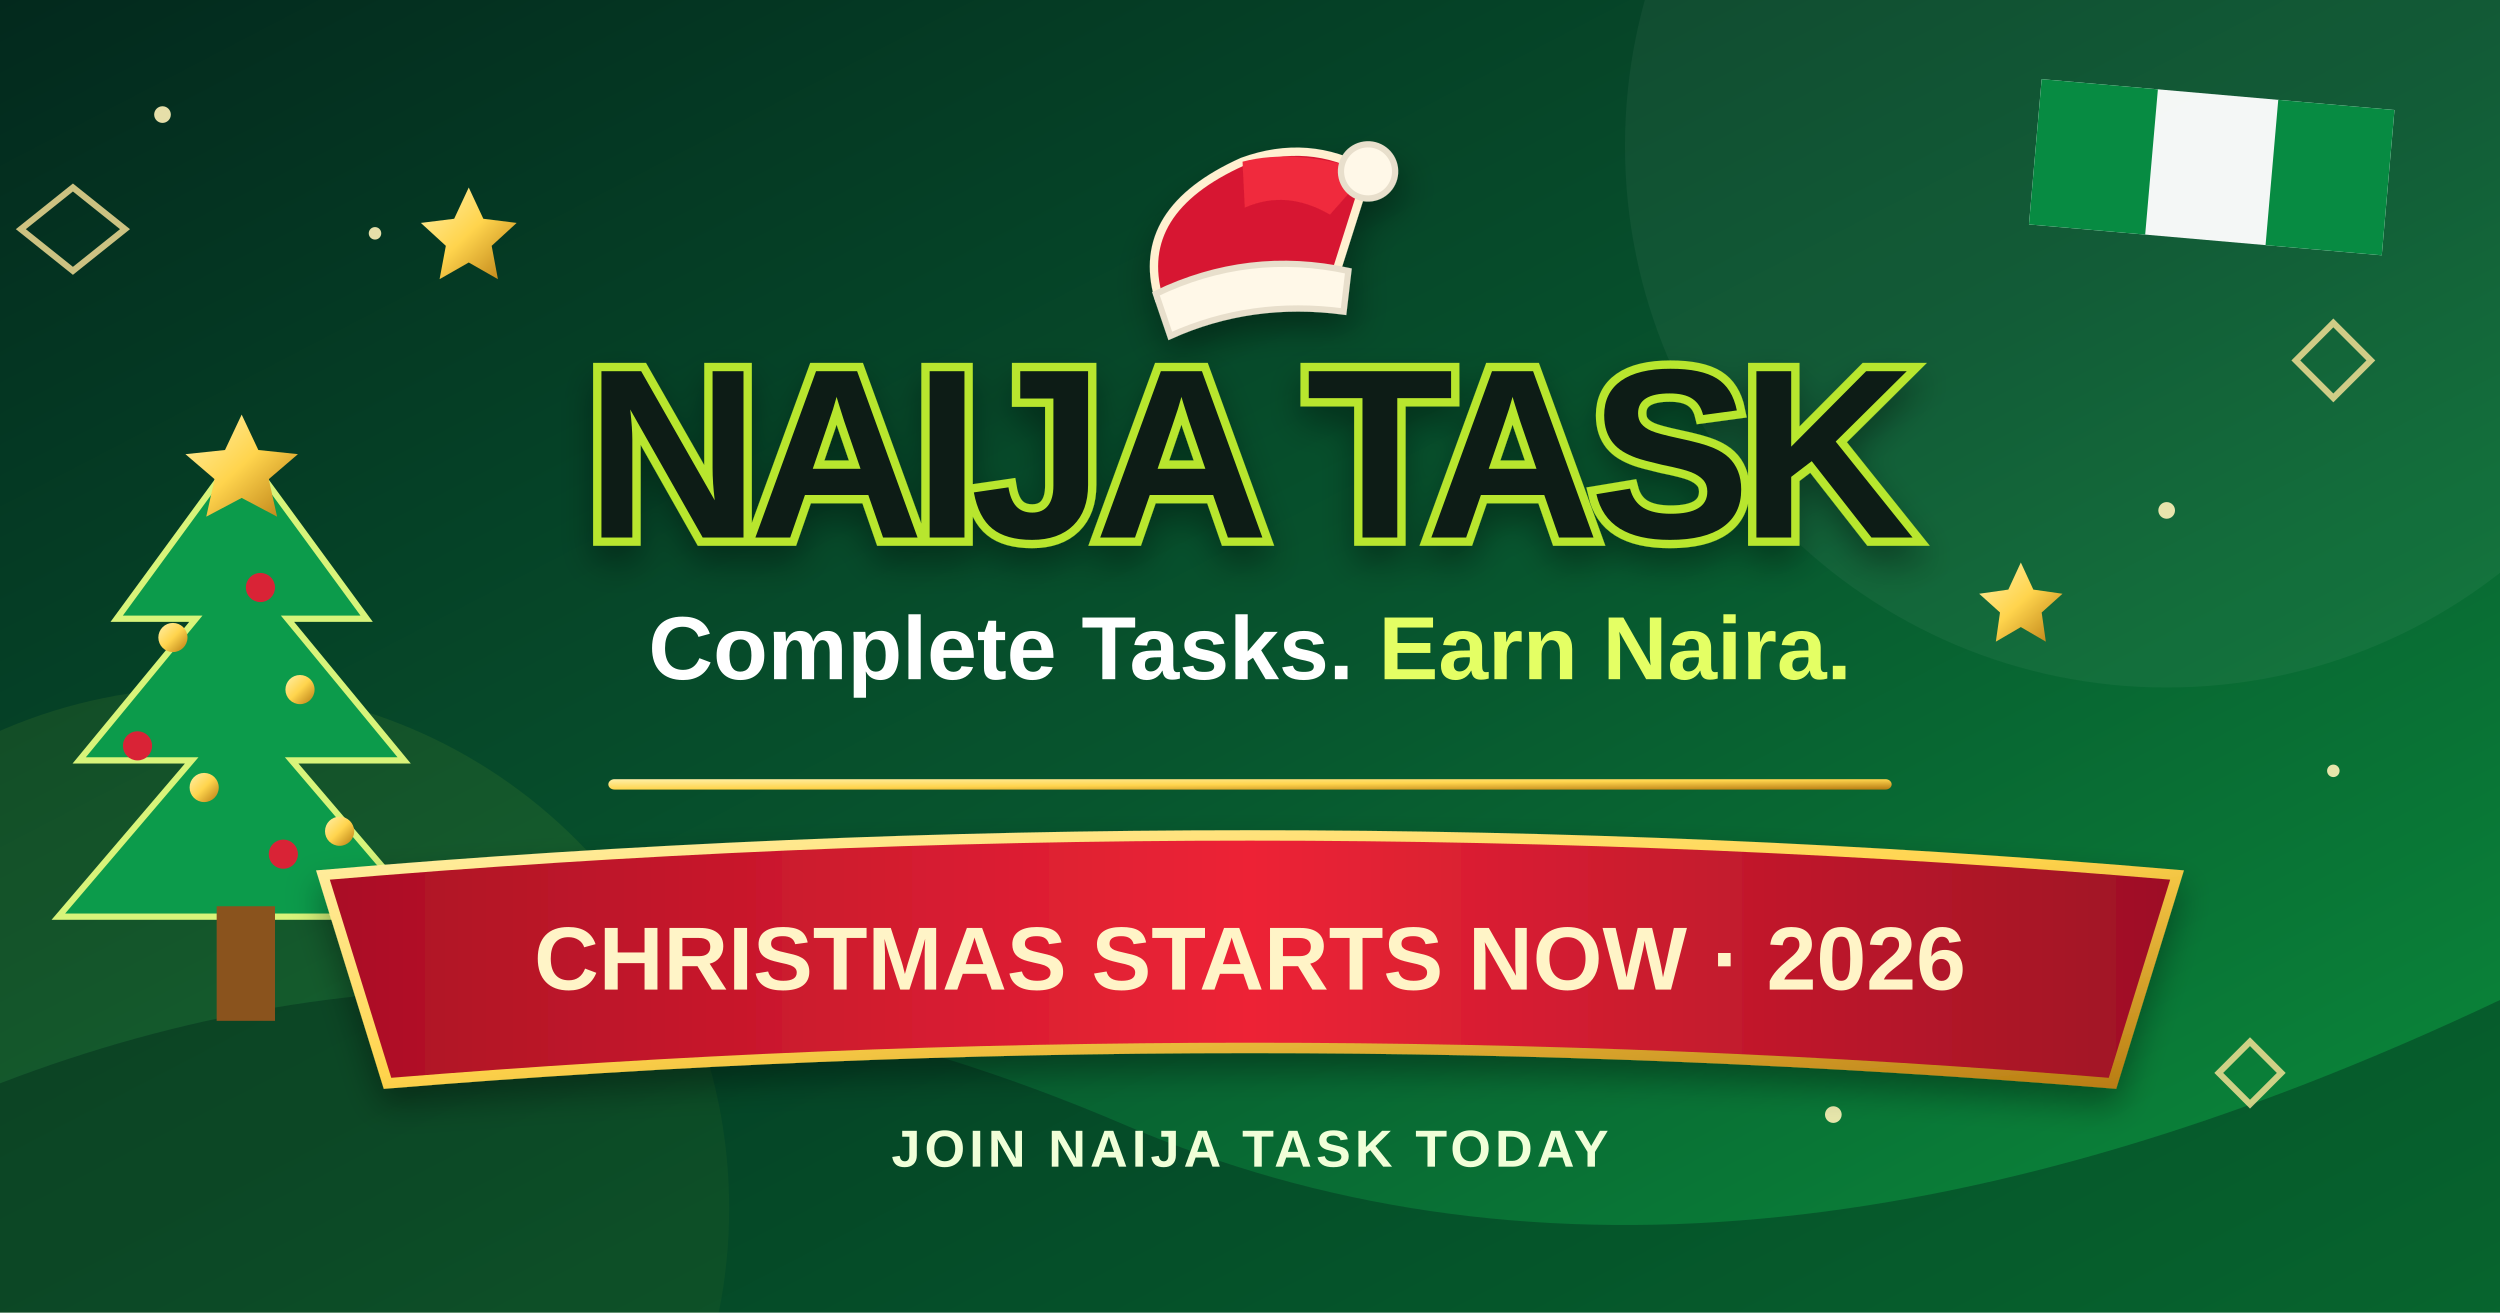
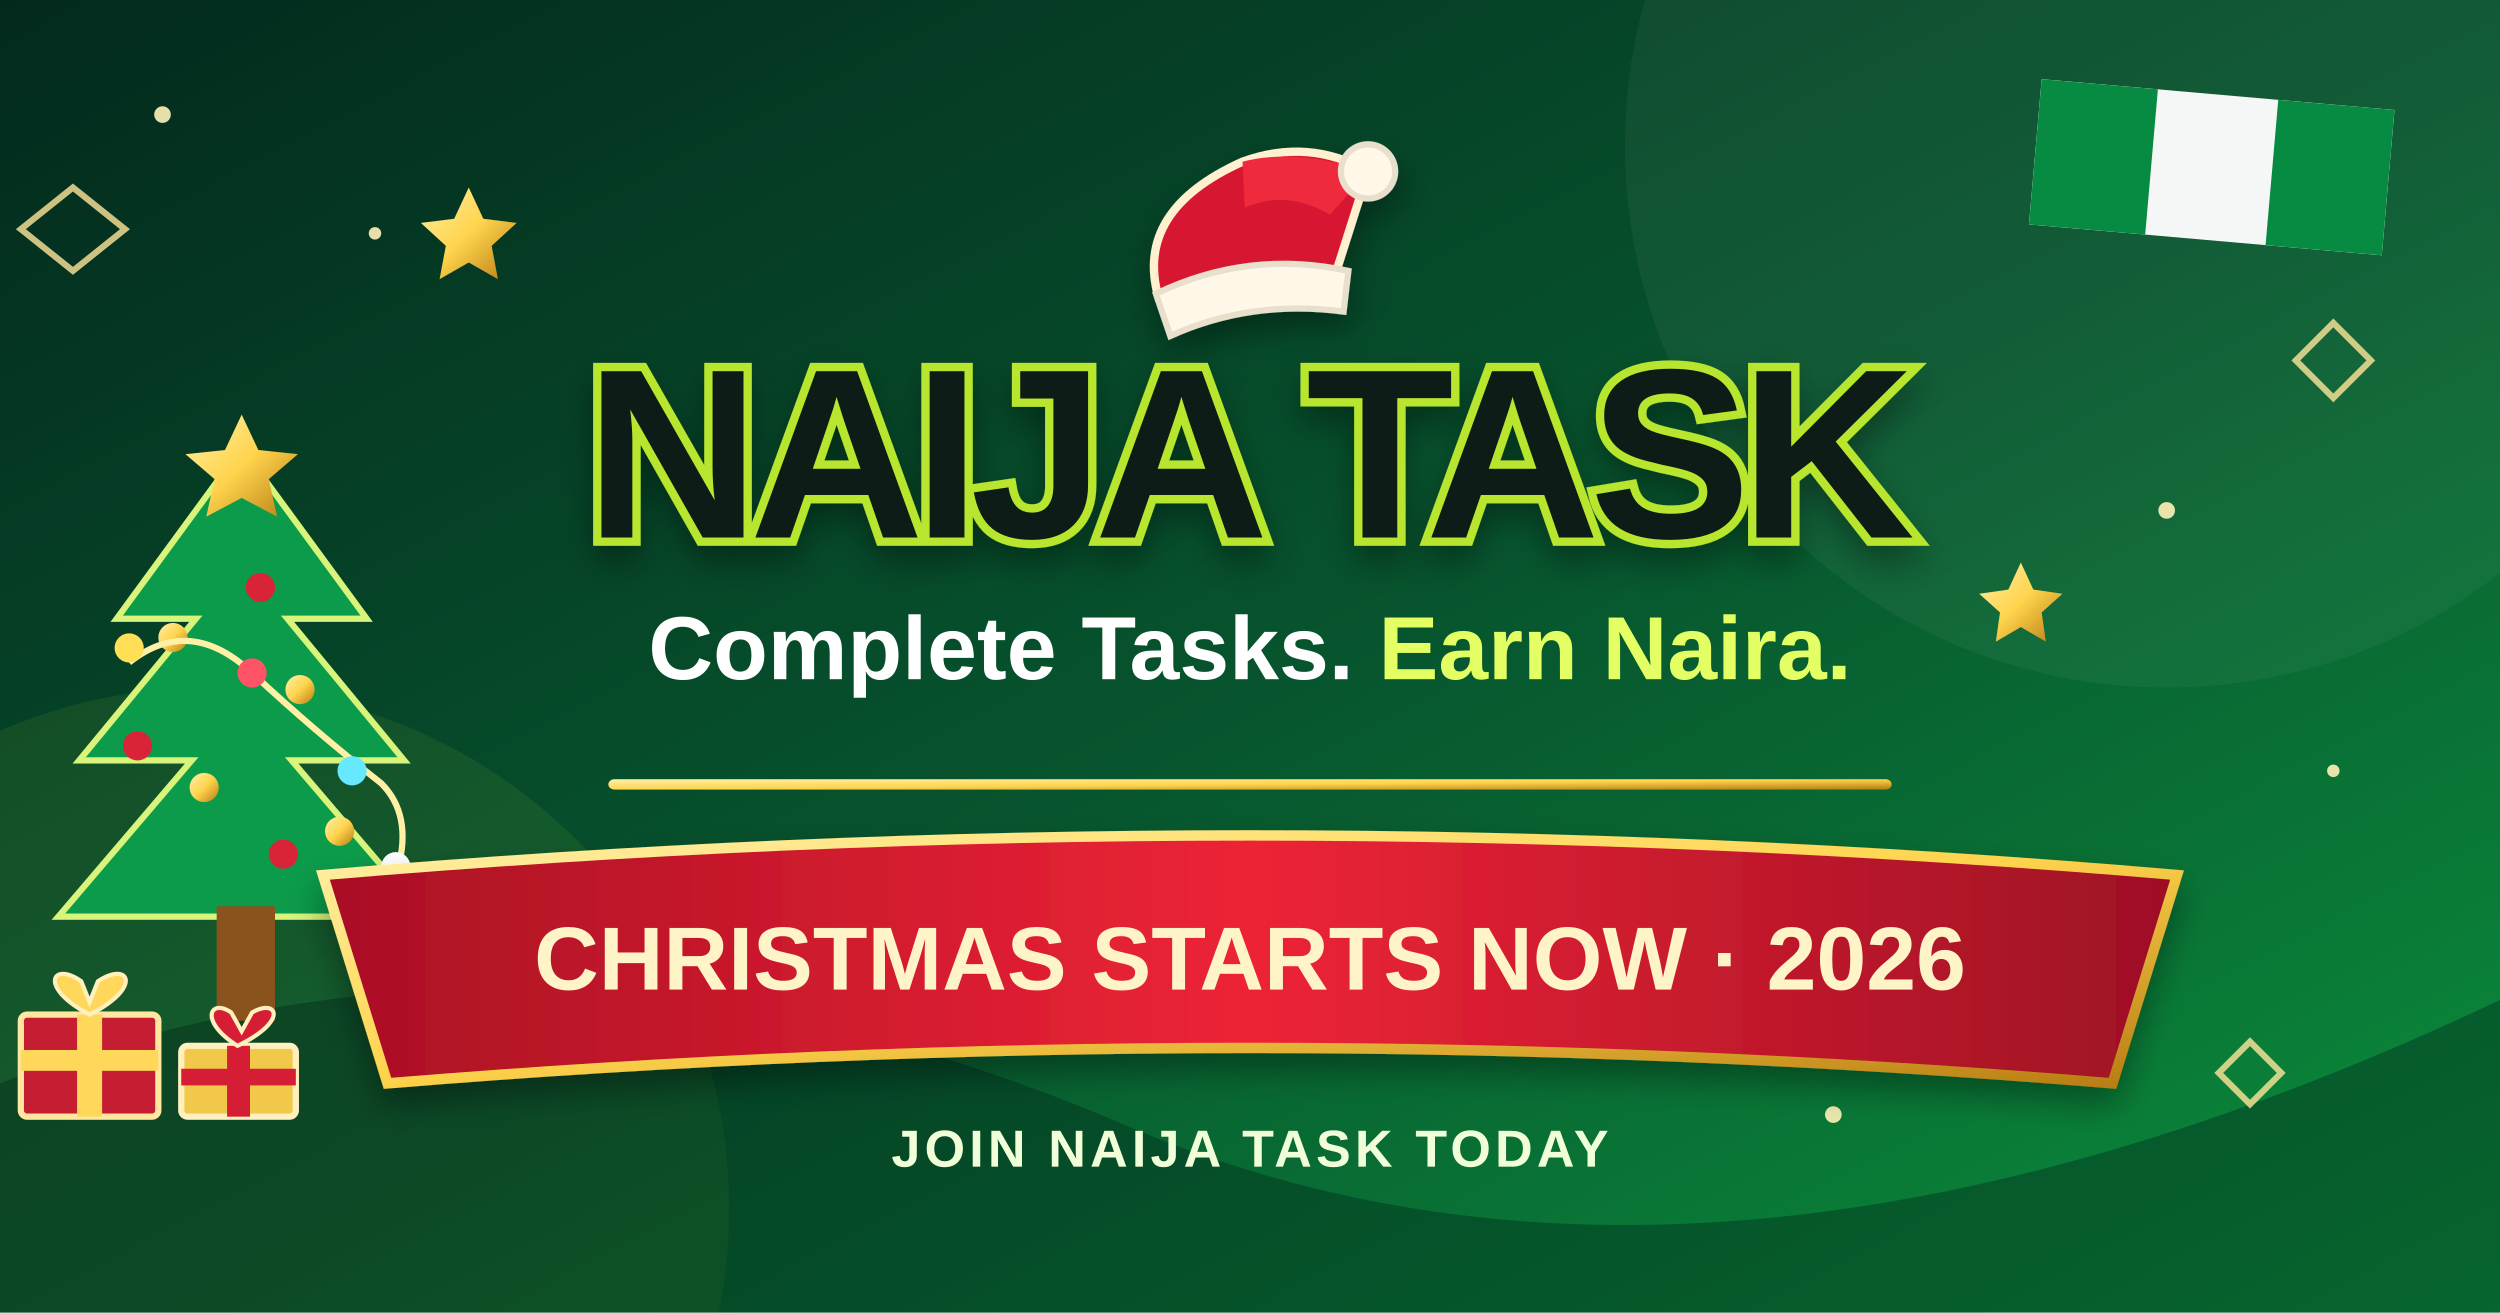
<svg xmlns="http://www.w3.org/2000/svg" width="1200" height="630" viewBox="0 0 1200 630" role="img" aria-labelledby="title desc">
  <defs>
    <linearGradient id="bg" x1="0" y1="0" x2="1" y2="1">
      <stop stop-color="#03291d" />
      <stop offset=".52" stop-color="#07552e" />
      <stop offset="1" stop-color="#0b8f3c" />
    </linearGradient>
    <linearGradient id="gold" x1="0" y1="0" x2="1" y2="1">
      <stop stop-color="#fff0a8" />
      <stop offset=".5" stop-color="#ffd44d" />
      <stop offset="1" stop-color="#b77b12" />
    </linearGradient>
    <linearGradient id="lime" x1="0" y1="0" x2="1" y2="1">
      <stop stop-color="#e6ff75" />
      <stop offset="1" stop-color="#a9df22" />
    </linearGradient>
    <linearGradient id="ribbon" x1="0" y1="0" x2="1" y2="0">
      <stop stop-color="#a90f24" />
      <stop offset=".5" stop-color="#ed2436" />
      <stop offset="1" stop-color="#9c1024" />
    </linearGradient>
    <filter id="shadow" x="-20%" y="-30%" width="140%" height="170%">
      <feGaussianBlur in="SourceAlpha" stdDeviation="8" />
      <feOffset dy="8" />
      <feComponentTransfer>
        <feFuncA type="linear" slope=".35" />
      </feComponentTransfer>
      <feMerge>
        <feMergeNode />
        <feMergeNode in="SourceGraphic" />
      </feMerge>
    </filter>
  </defs>
  <rect width="1200" height="630" fill="url(#bg)" />
  <circle cx="1040" cy="70" r="260" fill="#fff" opacity=".045" />
  <circle cx="100" cy="580" r="250" fill="#b8e62e" opacity=".08" />
  <path d="M0 520Q260 420 540 540T1200 480V630H0Z" fill="#01251a" opacity=".4" />
  <g fill="none" stroke="#ffe69a" stroke-width="3" opacity=".8">
    <path d="M35 90L60 110L35 130L10 110Z" />
    <path d="M1120 155l18 18-18 18-18-18z" />
    <path d="M1080 500l15 15-15 15-15-15z" />
  </g>
  <g fill="#fff2b8" opacity=".9">
    <circle cx="78" cy="55" r="4" />
    <circle cx="180" cy="112" r="3" />
    <circle cx="1040" cy="245" r="4" />
    <circle cx="1120" cy="370" r="3" />
    <circle cx="980" cy="80" r="3" />
    <circle cx="260" cy="500" r="3" />
    <circle cx="880" cy="535" r="4" />
  </g>
  <g transform="translate(38 215)">
    <path d="M78 0L18 82h38L0 150h54L-10 225h176l-64-75h54l-56-68h38z" fill="#0c9b4b" stroke="#d8f47a" stroke-width="3" />
    <path d="M66 220h28v55H66z" fill="#8a531d" />
    <path d="M78 -16l8 17 19 2-14 12 4 18-17-9-17 9 4-18L51 3l19-2z" fill="url(#gold)" />
    <g fill="url(#gold)">
      <circle cx="45" cy="91" r="7" />
      <circle cx="106" cy="116" r="7" />
      <circle cx="60" cy="163" r="7" />
      <circle cx="125" cy="184" r="7" />
    </g>
    <g fill="#d92336">
      <circle cx="87" cy="67" r="7" />
      <circle cx="28" cy="143" r="7" />
      <circle cx="98" cy="195" r="7" />
    </g>
  </g>
+   <g transform="translate(38 215)" fill="none" stroke="#fff0a6" stroke-width="3">
+     <path d="M24 103Q53 80 83 108T145 161Q160 176 153 202" />
+   </g>
+   <g>
+     <circle cx="62" cy="311" r="7" fill="#ffdf55" />
+     <circle cx="121" cy="323" r="7" fill="#ff5366" />
+     <circle cx="169" cy="370" r="7" fill="#66e9ff" />
+     <circle cx="190" cy="416" r="7" fill="#fff" />
+     <circle cx="184" cy="433" r="6" fill="#b8e62e" />
+     <g transform="translate(10 462)">
+       <rect x="0" y="25" width="66" height="49" rx="3" fill="#c51e32" stroke="#ffe7a0" stroke-width="3" />
+       <path d="M27 25h12v49H27zM0 42h66v10H0z" fill="#ffd85b" />
+       <path d="M33 25C8 12 15 -1 29 9l4 10 4-10C52 -1 59 12 33 25Z" fill="#ffd85b" stroke="#fff0bd" stroke-width="2" />
+       <rect x="77" y="40" width="55" height="34" rx="3" fill="#f2c84b" stroke="#fff0bd" stroke-width="3" />
+       <path d="M99 40h11v34H99zM77 51h55v8H77z" fill="#d51e35" />
+       <path d="M104 40C85 28 91 17 101 24l5 9 5-9c12-7 18 4-7 16Z" fill="#d51e35" stroke="#fff0bd" stroke-width="2" />
+     </g>
+   </g>
  <g transform="translate(980 38) rotate(5)">
    <path d="M0 0h170v70H0z" fill="#fff" opacity=".95" />
    <path d="M0 0h56v70H0zM114 0h56v70h-56z" fill="#078b42" />
  </g>
  <g filter="url(#shadow)" transform="translate(548 75) rotate(-8 55 35)">
    <path d="M4 61Q-2 18 53 2Q86 -5 112 15L89 63Z" fill="#d71932" stroke="#fff0d0" stroke-width="4" />
    <path d="M53 2Q79 -1 112 15L91 33Q72 18 51 24Z" fill="#f02a3d" />
    <path d="M3 59Q50 44 96 61L91 80Q48 68 7 80Z" fill="#fff8e8" stroke="#e8dfcc" stroke-width="3" />
    <circle cx="112" cy="15" r="13" fill="#fff8e8" stroke="#e8dfcc" stroke-width="3" />
  </g>
  <text x="600" y="258" text-anchor="middle" font-family="Arial,Helvetica,sans-serif" font-size="116" font-weight="900" letter-spacing="-5" fill="#071e14" stroke="#b8e62e" stroke-width="8" paint-order="stroke" filter="url(#shadow)">NAIJA TASK</text>
  <text x="600" y="326" text-anchor="middle" font-family="Arial,Helvetica,sans-serif" font-size="43" font-weight="800" fill="#fff">Complete Tasks. <tspan fill="#e4ff64">Earn Naira.</tspan>
  </text>
  <rect x="292" y="374" width="616" height="5" rx="3" fill="url(#gold)" />
  <path d="M155 420Q600 382 1045 420L1014 520Q600 486 186 520Z" fill="url(#ribbon)" stroke="url(#gold)" stroke-width="5" filter="url(#shadow)" />
  <text x="600" y="475" text-anchor="middle" font-family="Arial,Helvetica,sans-serif" font-size="43" font-weight="900" fill="#fff4c7">CHRISTMAS STARTS NOW · 2026</text>
  <text x="600" y="560" text-anchor="middle" font-family="Arial,Helvetica,sans-serif" font-size="25" font-weight="800" letter-spacing="2" fill="#f0ffd8">JOIN NAIJA TASK TODAY</text>
  <g fill="url(#gold)">
    <path d="M225 90l7 15 16 2-12 11 3 16-14-8-14 8 3-16-12-11 16-2z" />
    <path d="M970 270l6 13 14 2-10 9 2 14-12-7-12 7 2-14-10-9 14-2z" />
  </g>
</svg>
